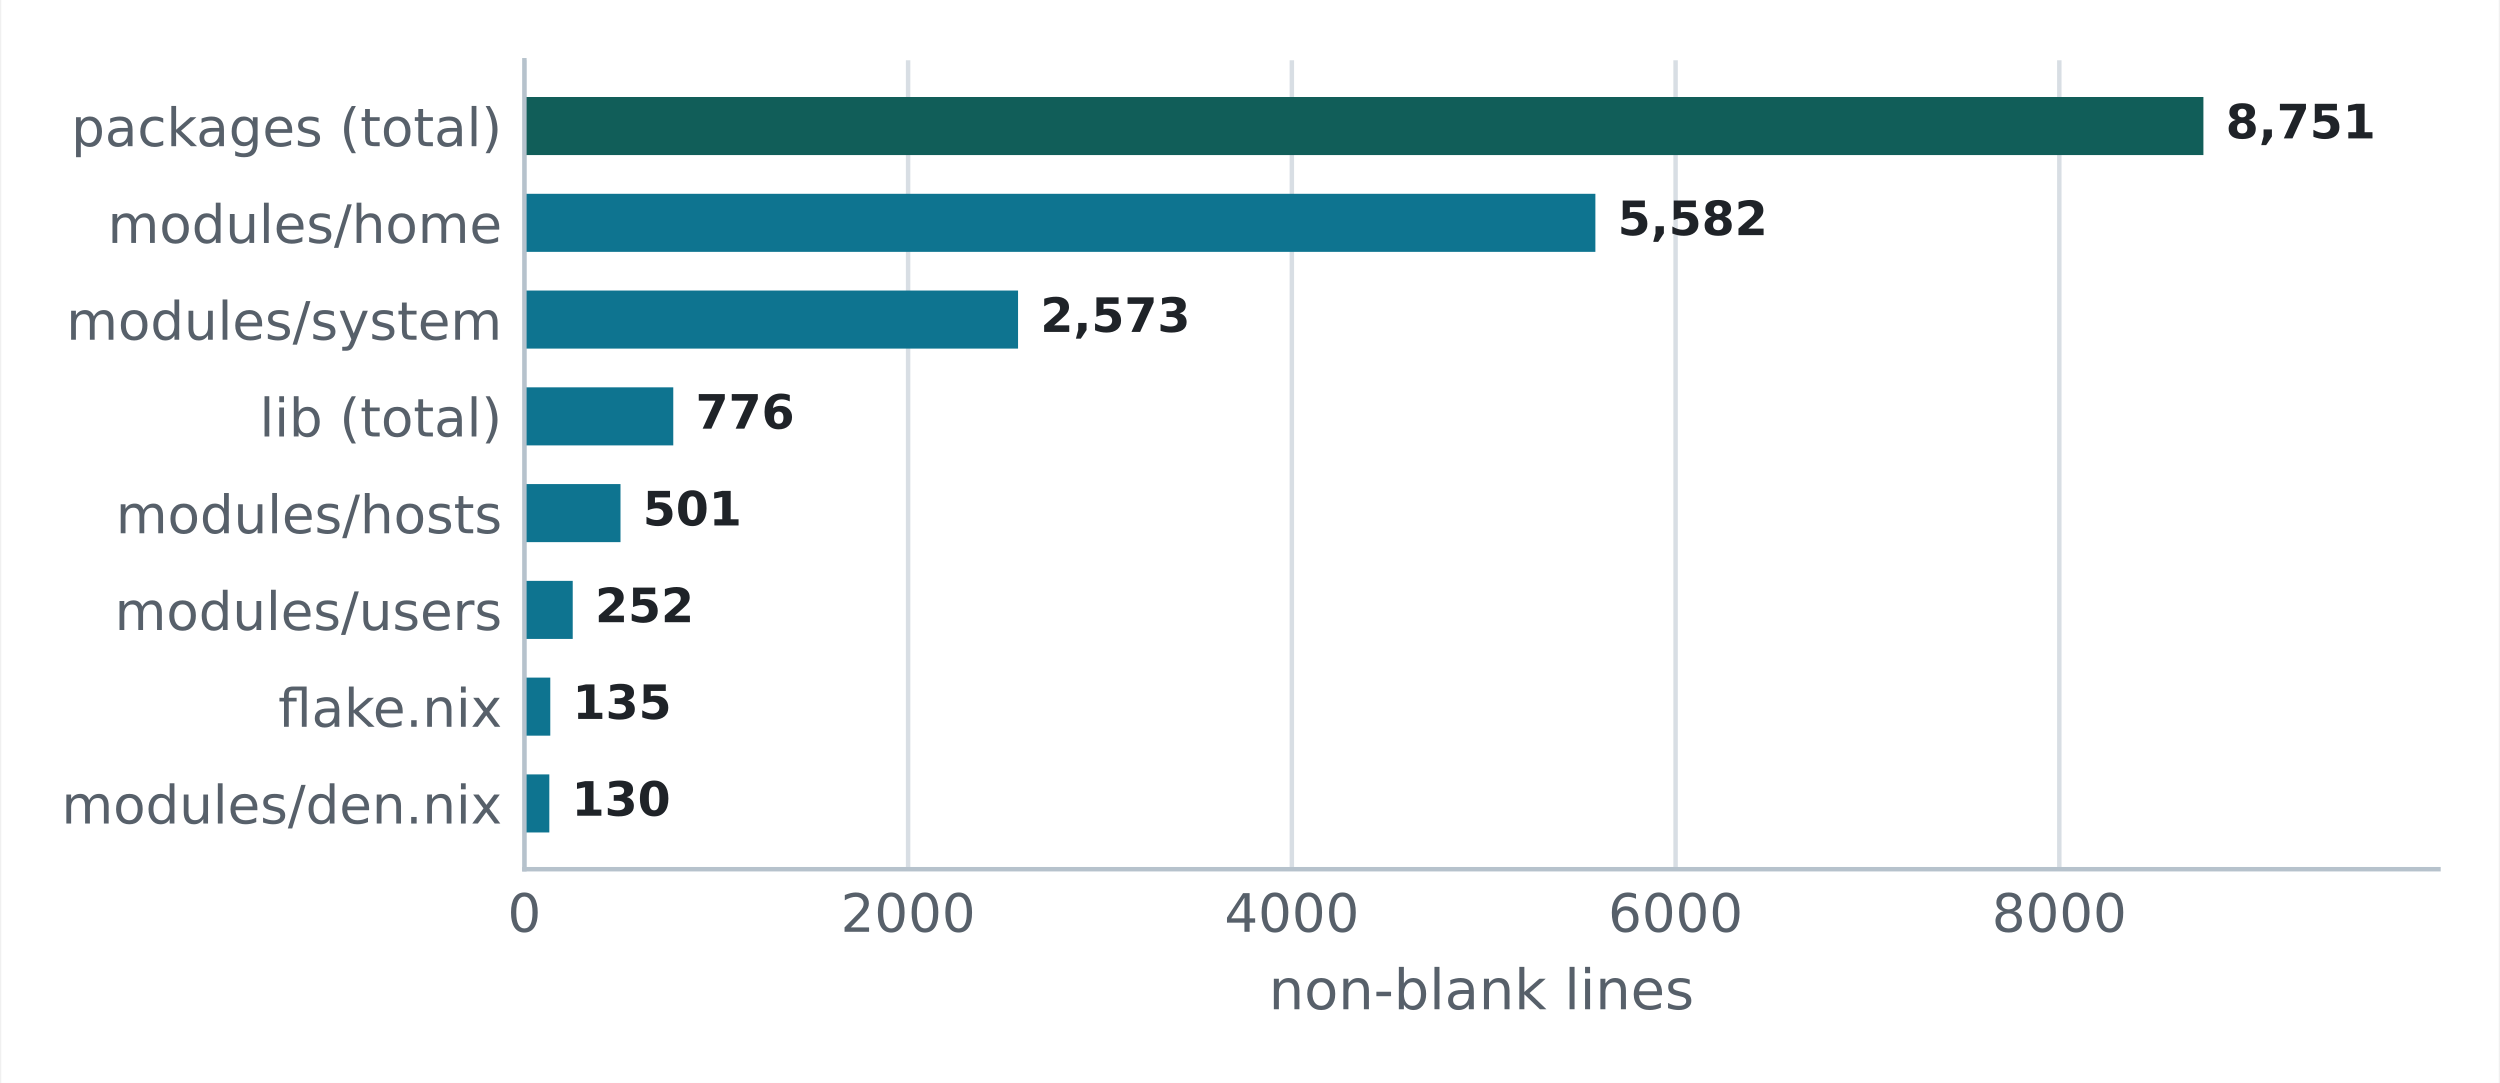
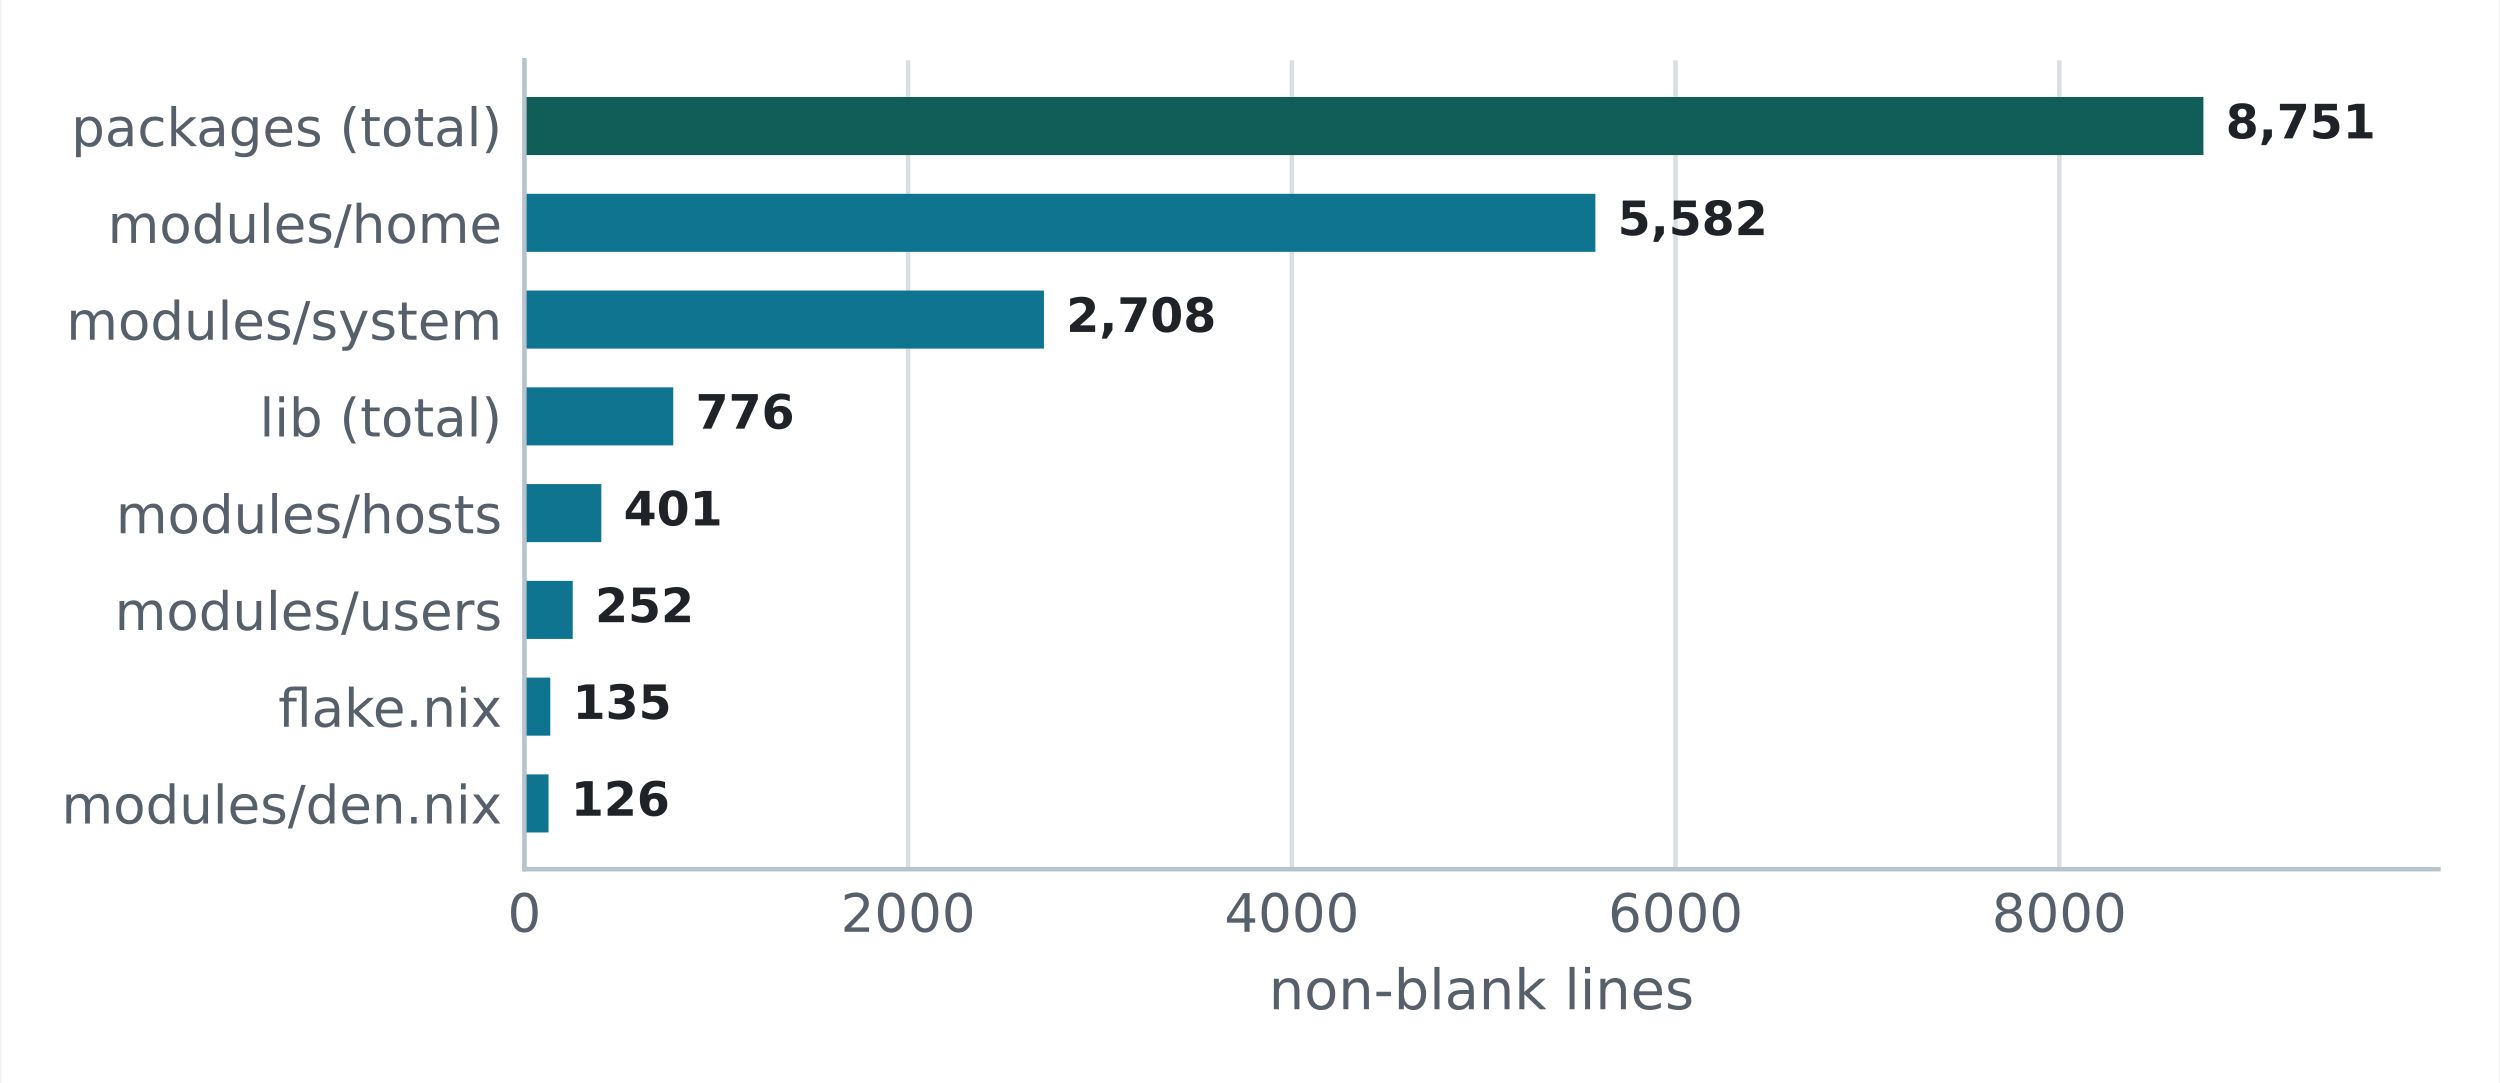
<svg xmlns="http://www.w3.org/2000/svg" xmlns:xlink="http://www.w3.org/1999/xlink" width="995" height="431" viewBox="0 0 447.591 194.078" version="1.1">
  <defs>
    <style type="text/css">*{stroke-linejoin: round; stroke-linecap: butt}</style>
  </defs>
  <g id="figure_1">
    <g id="patch_1">
      <path d="M 0 194.078  L 447.591 194.078  L 447.591 0  L 0 0  z " style="fill: #ffffff" />
    </g>
    <g id="axes_1">
      <g id="patch_2">
        <path d="M 93.751 155.778  L 436.791 155.778  L 436.791 10.8  L 93.751 10.8  z " style="fill: #ffffff" />
      </g>
      <g id="matplotlib.axis_1">
        <g id="xtick_1">
          <g id="line2d_1">
            <path d="M 93.751 155.778  L 93.751 10.8  " clip-path="url(#p4f550c6e6d)" style="fill: none; stroke: #d8dee4; stroke-width: 0.8; stroke-linecap: square" />
          </g>
          <g id="line2d_2" />
          <g id="text_1">
            <g style="fill: #57606a" transform="translate(90.72875 166.9954) scale(0.095 -0.095)">
              <defs>
                <path id="DejaVuSans-13" d="M 2034 4250  Q 1547 4250 1301 3770  Q 1056 3291 1056 2328  Q 1056 1369 1301 889  Q 1547 409 2034 409  Q 2525 409 2770 889  Q 3016 1369 3016 2328  Q 3016 3291 2770 3770  Q 2525 4250 2034 4250  z M 2034 4750  Q 2819 4750 3233 4129  Q 3647 3509 3647 2328  Q 3647 1150 3233 529  Q 2819 -91 2034 -91  Q 1250 -91 836 529  Q 422 1150 422 2328  Q 422 3509 836 4129  Q 1250 4750 2034 4750  z " transform="scale(0.015625)" />
              </defs>
              <use xlink:href="#DejaVuSans-13" />
            </g>
          </g>
        </g>
        <g id="xtick_2">
          <g id="line2d_3">
            <path d="M 162.523 155.778  L 162.523 10.8  " clip-path="url(#p4f550c6e6d)" style="fill: none; stroke: #d8dee4; stroke-width: 0.8; stroke-linecap: square" />
          </g>
          <g id="line2d_4" />
          <g id="text_2">
            <g style="fill: #57606a" transform="translate(150.4343 166.9954) scale(0.095 -0.095)">
              <defs>
                <path id="DejaVuSans-15" d="M 1228 531  L 3431 531  L 3431 0  L 469 0  L 469 531  Q 828 903 1448 1529  Q 2069 2156 2228 2338  Q 2531 2678 2651 2914  Q 2772 3150 2772 3378  Q 2772 3750 2511 3984  Q 2250 4219 1831 4219  Q 1534 4219 1204 4116  Q 875 4013 500 3803  L 500 4441  Q 881 4594 1212 4672  Q 1544 4750 1819 4750  Q 2544 4750 2975 4387  Q 3406 4025 3406 3419  Q 3406 3131 3298 2873  Q 3191 2616 2906 2266  Q 2828 2175 2409 1742  Q 1991 1309 1228 531  z " transform="scale(0.015625)" />
              </defs>
              <use xlink:href="#DejaVuSans-15" />
              <use xlink:href="#DejaVuSans-13" transform="translate(63.625 0)" />
              <use xlink:href="#DejaVuSans-13" transform="translate(127.25 0)" />
              <use xlink:href="#DejaVuSans-13" transform="translate(190.875 0)" />
            </g>
          </g>
        </g>
        <g id="xtick_3">
          <g id="line2d_5">
            <path d="M 231.295 155.778  L 231.295 10.8  " clip-path="url(#p4f550c6e6d)" style="fill: none; stroke: #d8dee4; stroke-width: 0.8; stroke-linecap: square" />
          </g>
          <g id="line2d_6" />
          <g id="text_3">
            <g style="fill: #57606a" transform="translate(219.2064 166.9954) scale(0.095 -0.095)">
              <defs>
                <path id="DejaVuSans-17" d="M 2419 4116  L 825 1625  L 2419 1625  L 2419 4116  z M 2253 4666  L 3047 4666  L 3047 1625  L 3713 1625  L 3713 1100  L 3047 1100  L 3047 0  L 2419 0  L 2419 1100  L 313 1100  L 313 1709  L 2253 4666  z " transform="scale(0.015625)" />
              </defs>
              <use xlink:href="#DejaVuSans-17" />
              <use xlink:href="#DejaVuSans-13" transform="translate(63.625 0)" />
              <use xlink:href="#DejaVuSans-13" transform="translate(127.25 0)" />
              <use xlink:href="#DejaVuSans-13" transform="translate(190.875 0)" />
            </g>
          </g>
        </g>
        <g id="xtick_4">
          <g id="line2d_7">
            <path d="M 300.067 155.778  L 300.067 10.8  " clip-path="url(#p4f550c6e6d)" style="fill: none; stroke: #d8dee4; stroke-width: 0.8; stroke-linecap: square" />
          </g>
          <g id="line2d_8" />
          <g id="text_4">
            <g style="fill: #57606a" transform="translate(287.9785 166.9954) scale(0.095 -0.095)">
              <defs>
                <path id="DejaVuSans-19" d="M 2113 2584  Q 1688 2584 1439 2293  Q 1191 2003 1191 1497  Q 1191 994 1439 701  Q 1688 409 2113 409  Q 2538 409 2786 701  Q 3034 994 3034 1497  Q 3034 2003 2786 2293  Q 2538 2584 2113 2584  z M 3366 4563  L 3366 3988  Q 3128 4100 2886 4159  Q 2644 4219 2406 4219  Q 1781 4219 1451 3797  Q 1122 3375 1075 2522  Q 1259 2794 1537 2939  Q 1816 3084 2150 3084  Q 2853 3084 3261 2657  Q 3669 2231 3669 1497  Q 3669 778 3244 343  Q 2819 -91 2113 -91  Q 1303 -91 875 529  Q 447 1150 447 2328  Q 447 3434 972 4092  Q 1497 4750 2381 4750  Q 2619 4750 2861 4703  Q 3103 4656 3366 4563  z " transform="scale(0.015625)" />
              </defs>
              <use xlink:href="#DejaVuSans-19" />
              <use xlink:href="#DejaVuSans-13" transform="translate(63.625 0)" />
              <use xlink:href="#DejaVuSans-13" transform="translate(127.25 0)" />
              <use xlink:href="#DejaVuSans-13" transform="translate(190.875 0)" />
            </g>
          </g>
        </g>
        <g id="xtick_5">
          <g id="line2d_9">
            <path d="M 368.839 155.778  L 368.839 10.8  " clip-path="url(#p4f550c6e6d)" style="fill: none; stroke: #d8dee4; stroke-width: 0.8; stroke-linecap: square" />
          </g>
          <g id="line2d_10" />
          <g id="text_5">
            <g style="fill: #57606a" transform="translate(356.7505 166.9954) scale(0.095 -0.095)">
              <defs>
                <path id="DejaVuSans-1b" d="M 2034 2216  Q 1584 2216 1326 1975  Q 1069 1734 1069 1313  Q 1069 891 1326 650  Q 1584 409 2034 409  Q 2484 409 2743 651  Q 3003 894 3003 1313  Q 3003 1734 2745 1975  Q 2488 2216 2034 2216  z M 1403 2484  Q 997 2584 770 2862  Q 544 3141 544 3541  Q 544 4100 942 4425  Q 1341 4750 2034 4750  Q 2731 4750 3128 4425  Q 3525 4100 3525 3541  Q 3525 3141 3298 2862  Q 3072 2584 2669 2484  Q 3125 2378 3379 2068  Q 3634 1759 3634 1313  Q 3634 634 3220 271  Q 2806 -91 2034 -91  Q 1263 -91 848 271  Q 434 634 434 1313  Q 434 1759 690 2068  Q 947 2378 1403 2484  z M 1172 3481  Q 1172 3119 1398 2916  Q 1625 2713 2034 2713  Q 2441 2713 2670 2916  Q 2900 3119 2900 3481  Q 2900 3844 2670 4047  Q 2441 4250 2034 4250  Q 1625 4250 1398 4047  Q 1172 3844 1172 3481  z " transform="scale(0.015625)" />
              </defs>
              <use xlink:href="#DejaVuSans-1b" />
              <use xlink:href="#DejaVuSans-13" transform="translate(63.625 0)" />
              <use xlink:href="#DejaVuSans-13" transform="translate(127.25 0)" />
              <use xlink:href="#DejaVuSans-13" transform="translate(190.875 0)" />
            </g>
          </g>
        </g>
        <g id="text_6">
          <g style="fill: #57606a" transform="translate(227.1616 180.8761) scale(0.1 -0.1)">
            <defs>
              <path id="DejaVuSans-51" d="M 3513 2113  L 3513 0  L 2938 0  L 2938 2094  Q 2938 2591 2744 2837  Q 2550 3084 2163 3084  Q 1697 3084 1428 2787  Q 1159 2491 1159 1978  L 1159 0  L 581 0  L 581 3500  L 1159 3500  L 1159 2956  Q 1366 3272 1645 3428  Q 1925 3584 2291 3584  Q 2894 3584 3203 3211  Q 3513 2838 3513 2113  z " transform="scale(0.015625)" />
              <path id="DejaVuSans-52" d="M 1959 3097  Q 1497 3097 1228 2736  Q 959 2375 959 1747  Q 959 1119 1226 758  Q 1494 397 1959 397  Q 2419 397 2687 759  Q 2956 1122 2956 1747  Q 2956 2369 2687 2733  Q 2419 3097 1959 3097  z M 1959 3584  Q 2709 3584 3137 3096  Q 3566 2609 3566 1747  Q 3566 888 3137 398  Q 2709 -91 1959 -91  Q 1206 -91 779 398  Q 353 888 353 1747  Q 353 2609 779 3096  Q 1206 3584 1959 3584  z " transform="scale(0.015625)" />
              <path id="DejaVuSans-10" d="M 313 2009  L 1997 2009  L 1997 1497  L 313 1497  L 313 2009  z " transform="scale(0.015625)" />
              <path id="DejaVuSans-45" d="M 3116 1747  Q 3116 2381 2855 2742  Q 2594 3103 2138 3103  Q 1681 3103 1420 2742  Q 1159 2381 1159 1747  Q 1159 1113 1420 752  Q 1681 391 2138 391  Q 2594 391 2855 752  Q 3116 1113 3116 1747  z M 1159 2969  Q 1341 3281 1617 3432  Q 1894 3584 2278 3584  Q 2916 3584 3314 3078  Q 3713 2572 3713 1747  Q 3713 922 3314 415  Q 2916 -91 2278 -91  Q 1894 -91 1617 61  Q 1341 213 1159 525  L 1159 0  L 581 0  L 581 4863  L 1159 4863  L 1159 2969  z " transform="scale(0.015625)" />
              <path id="DejaVuSans-4f" d="M 603 4863  L 1178 4863  L 1178 0  L 603 0  L 603 4863  z " transform="scale(0.015625)" />
              <path id="DejaVuSans-44" d="M 2194 1759  Q 1497 1759 1228 1600  Q 959 1441 959 1056  Q 959 750 1161 570  Q 1363 391 1709 391  Q 2188 391 2477 730  Q 2766 1069 2766 1631  L 2766 1759  L 2194 1759  z M 3341 1997  L 3341 0  L 2766 0  L 2766 531  Q 2569 213 2275 61  Q 1981 -91 1556 -91  Q 1019 -91 701 211  Q 384 513 384 1019  Q 384 1609 779 1909  Q 1175 2209 1959 2209  L 2766 2209  L 2766 2266  Q 2766 2663 2505 2880  Q 2244 3097 1772 3097  Q 1472 3097 1187 3025  Q 903 2953 641 2809  L 641 3341  Q 956 3463 1253 3523  Q 1550 3584 1831 3584  Q 2591 3584 2966 3190  Q 3341 2797 3341 1997  z " transform="scale(0.015625)" />
              <path id="DejaVuSans-4e" d="M 581 4863  L 1159 4863  L 1159 1991  L 2875 3500  L 3609 3500  L 1753 1863  L 3688 0  L 2938 0  L 1159 1709  L 1159 0  L 581 0  L 581 4863  z " transform="scale(0.015625)" />
              <path id="DejaVuSans-3" transform="scale(0.015625)" />
              <path id="DejaVuSans-4c" d="M 603 3500  L 1178 3500  L 1178 0  L 603 0  L 603 3500  z M 603 4863  L 1178 4863  L 1178 4134  L 603 4134  L 603 4863  z " transform="scale(0.015625)" />
              <path id="DejaVuSans-48" d="M 3597 1894  L 3597 1613  L 953 1613  Q 991 1019 1311 708  Q 1631 397 2203 397  Q 2534 397 2845 478  Q 3156 559 3463 722  L 3463 178  Q 3153 47 2828 -22  Q 2503 -91 2169 -91  Q 1331 -91 842 396  Q 353 884 353 1716  Q 353 2575 817 3079  Q 1281 3584 2069 3584  Q 2775 3584 3186 3129  Q 3597 2675 3597 1894  z M 3022 2063  Q 3016 2534 2758 2815  Q 2500 3097 2075 3097  Q 1594 3097 1305 2825  Q 1016 2553 972 2059  L 3022 2063  z " transform="scale(0.015625)" />
              <path id="DejaVuSans-56" d="M 2834 3397  L 2834 2853  Q 2591 2978 2328 3040  Q 2066 3103 1784 3103  Q 1356 3103 1142 2972  Q 928 2841 928 2578  Q 928 2378 1081 2264  Q 1234 2150 1697 2047  L 1894 2003  Q 2506 1872 2764 1633  Q 3022 1394 3022 966  Q 3022 478 2636 193  Q 2250 -91 1575 -91  Q 1294 -91 989 -36  Q 684 19 347 128  L 347 722  Q 666 556 975 473  Q 1284 391 1588 391  Q 1994 391 2212 530  Q 2431 669 2431 922  Q 2431 1156 2273 1281  Q 2116 1406 1581 1522  L 1381 1569  Q 847 1681 609 1914  Q 372 2147 372 2553  Q 372 3047 722 3315  Q 1072 3584 1716 3584  Q 2034 3584 2315 3537  Q 2597 3491 2834 3397  z " transform="scale(0.015625)" />
            </defs>
            <use xlink:href="#DejaVuSans-51" />
            <use xlink:href="#DejaVuSans-52" transform="translate(63.375 0)" />
            <use xlink:href="#DejaVuSans-51" transform="translate(124.5625 0)" />
            <use xlink:href="#DejaVuSans-10" transform="translate(187.9375 0)" />
            <use xlink:href="#DejaVuSans-45" transform="translate(224.0156 0)" />
            <use xlink:href="#DejaVuSans-4f" transform="translate(287.5 0)" />
            <use xlink:href="#DejaVuSans-44" transform="translate(315.2812 0)" />
            <use xlink:href="#DejaVuSans-51" transform="translate(376.5625 0)" />
            <use xlink:href="#DejaVuSans-4e" transform="translate(439.9375 0)" />
            <use xlink:href="#DejaVuSans-3" transform="translate(497.8438 0)" />
            <use xlink:href="#DejaVuSans-4f" transform="translate(529.625 0)" />
            <use xlink:href="#DejaVuSans-4c" transform="translate(557.4062 0)" />
            <use xlink:href="#DejaVuSans-51" transform="translate(585.1875 0)" />
            <use xlink:href="#DejaVuSans-48" transform="translate(648.5625 0)" />
            <use xlink:href="#DejaVuSans-56" transform="translate(710.0938 0)" />
          </g>
        </g>
      </g>
      <g id="matplotlib.axis_2">
        <g id="ytick_1">
          <g id="line2d_11" />
          <g id="text_7">
            <g style="fill: #57606a" transform="translate(10.8 147.5945) scale(0.095 -0.095)">
              <defs>
                <path id="DejaVuSans-50" d="M 3328 2828  Q 3544 3216 3844 3400  Q 4144 3584 4550 3584  Q 5097 3584 5394 3201  Q 5691 2819 5691 2113  L 5691 0  L 5113 0  L 5113 2094  Q 5113 2597 4934 2840  Q 4756 3084 4391 3084  Q 3944 3084 3684 2787  Q 3425 2491 3425 1978  L 3425 0  L 2847 0  L 2847 2094  Q 2847 2600 2669 2842  Q 2491 3084 2119 3084  Q 1678 3084 1418 2786  Q 1159 2488 1159 1978  L 1159 0  L 581 0  L 581 3500  L 1159 3500  L 1159 2956  Q 1356 3278 1631 3431  Q 1906 3584 2284 3584  Q 2666 3584 2933 3390  Q 3200 3197 3328 2828  z " transform="scale(0.015625)" />
                <path id="DejaVuSans-47" d="M 2906 2969  L 2906 4863  L 3481 4863  L 3481 0  L 2906 0  L 2906 525  Q 2725 213 2448 61  Q 2172 -91 1784 -91  Q 1150 -91 751 415  Q 353 922 353 1747  Q 353 2572 751 3078  Q 1150 3584 1784 3584  Q 2172 3584 2448 3432  Q 2725 3281 2906 2969  z M 947 1747  Q 947 1113 1208 752  Q 1469 391 1925 391  Q 2381 391 2643 752  Q 2906 1113 2906 1747  Q 2906 2381 2643 2742  Q 2381 3103 1925 3103  Q 1469 3103 1208 2742  Q 947 2381 947 1747  z " transform="scale(0.015625)" />
                <path id="DejaVuSans-58" d="M 544 1381  L 544 3500  L 1119 3500  L 1119 1403  Q 1119 906 1312 657  Q 1506 409 1894 409  Q 2359 409 2629 706  Q 2900 1003 2900 1516  L 2900 3500  L 3475 3500  L 3475 0  L 2900 0  L 2900 538  Q 2691 219 2414 64  Q 2138 -91 1772 -91  Q 1169 -91 856 284  Q 544 659 544 1381  z M 1991 3584  L 1991 3584  z " transform="scale(0.015625)" />
                <path id="DejaVuSans-12" d="M 1625 4666  L 2156 4666  L 531 -594  L 0 -594  L 1625 4666  z " transform="scale(0.015625)" />
                <path id="DejaVuSans-11" d="M 684 794  L 1344 794  L 1344 0  L 684 0  L 684 794  z " transform="scale(0.015625)" />
                <path id="DejaVuSans-5b" d="M 3513 3500  L 2247 1797  L 3578 0  L 2900 0  L 1881 1375  L 863 0  L 184 0  L 1544 1831  L 300 3500  L 978 3500  L 1906 2253  L 2834 3500  L 3513 3500  z " transform="scale(0.015625)" />
              </defs>
              <use xlink:href="#DejaVuSans-50" />
              <use xlink:href="#DejaVuSans-52" transform="translate(97.40625 0)" />
              <use xlink:href="#DejaVuSans-47" transform="translate(158.5938 0)" />
              <use xlink:href="#DejaVuSans-58" transform="translate(222.0781 0)" />
              <use xlink:href="#DejaVuSans-4f" transform="translate(285.4531 0)" />
              <use xlink:href="#DejaVuSans-48" transform="translate(313.2344 0)" />
              <use xlink:href="#DejaVuSans-56" transform="translate(374.7656 0)" />
              <use xlink:href="#DejaVuSans-12" transform="translate(426.8594 0)" />
              <use xlink:href="#DejaVuSans-47" transform="translate(460.5469 0)" />
              <use xlink:href="#DejaVuSans-48" transform="translate(524.0312 0)" />
              <use xlink:href="#DejaVuSans-51" transform="translate(585.5625 0)" />
              <use xlink:href="#DejaVuSans-11" transform="translate(648.9375 0)" />
              <use xlink:href="#DejaVuSans-51" transform="translate(680.7188 0)" />
              <use xlink:href="#DejaVuSans-4c" transform="translate(744.0938 0)" />
              <use xlink:href="#DejaVuSans-5b" transform="translate(771.875 0)" />
            </g>
          </g>
        </g>
        <g id="ytick_2">
          <g id="line2d_12" />
          <g id="text_8">
            <g style="fill: #57606a" transform="translate(49.6357 130.2526) scale(0.095 -0.095)">
              <defs>
                <path id="DejaVuSans-13b0" d="M 1831 4863  L 3431 4863  L 3431 0  L 2853 0  L 2853 4384  L 1825 4384  Q 1516 4384 1395 4259  Q 1275 4134 1275 3809  L 1275 3500  L 2222 3500  L 2222 3053  L 1275 3053  L 1275 0  L 697 0  L 697 3053  L 147 3053  L 147 3500  L 697 3500  L 697 3744  Q 697 4328 969 4595  Q 1241 4863 1831 4863  z " transform="scale(0.015625)" />
              </defs>
              <use xlink:href="#DejaVuSans-13b0" />
              <use xlink:href="#DejaVuSans-44" transform="translate(62.98438 0)" />
              <use xlink:href="#DejaVuSans-4e" transform="translate(124.2656 0)" />
              <use xlink:href="#DejaVuSans-48" transform="translate(178.6094 0)" />
              <use xlink:href="#DejaVuSans-11" transform="translate(240.1406 0)" />
              <use xlink:href="#DejaVuSans-51" transform="translate(271.9219 0)" />
              <use xlink:href="#DejaVuSans-4c" transform="translate(335.2969 0)" />
              <use xlink:href="#DejaVuSans-5b" transform="translate(363.0781 0)" />
            </g>
          </g>
        </g>
        <g id="ytick_3">
          <g id="line2d_13" />
          <g id="text_9">
            <g style="fill: #57606a" transform="translate(20.32969 112.9108) scale(0.095 -0.095)">
              <defs>
                <path id="DejaVuSans-55" d="M 2631 2963  Q 2534 3019 2420 3045  Q 2306 3072 2169 3072  Q 1681 3072 1420 2755  Q 1159 2438 1159 1844  L 1159 0  L 581 0  L 581 3500  L 1159 3500  L 1159 2956  Q 1341 3275 1631 3429  Q 1922 3584 2338 3584  Q 2397 3584 2469 3576  Q 2541 3569 2628 3553  L 2631 2963  z " transform="scale(0.015625)" />
              </defs>
              <use xlink:href="#DejaVuSans-50" />
              <use xlink:href="#DejaVuSans-52" transform="translate(97.40625 0)" />
              <use xlink:href="#DejaVuSans-47" transform="translate(158.5938 0)" />
              <use xlink:href="#DejaVuSans-58" transform="translate(222.0781 0)" />
              <use xlink:href="#DejaVuSans-4f" transform="translate(285.4531 0)" />
              <use xlink:href="#DejaVuSans-48" transform="translate(313.2344 0)" />
              <use xlink:href="#DejaVuSans-56" transform="translate(374.7656 0)" />
              <use xlink:href="#DejaVuSans-12" transform="translate(426.8594 0)" />
              <use xlink:href="#DejaVuSans-58" transform="translate(460.5469 0)" />
              <use xlink:href="#DejaVuSans-56" transform="translate(523.9219 0)" />
              <use xlink:href="#DejaVuSans-48" transform="translate(576.0156 0)" />
              <use xlink:href="#DejaVuSans-55" transform="translate(637.5469 0)" />
              <use xlink:href="#DejaVuSans-56" transform="translate(678.6562 0)" />
            </g>
          </g>
        </g>
        <g id="ytick_4">
          <g id="line2d_14" />
          <g id="text_10">
            <g style="fill: #57606a" transform="translate(20.54344 95.569) scale(0.095 -0.095)">
              <defs>
                <path id="DejaVuSans-4b" d="M 3513 2113  L 3513 0  L 2938 0  L 2938 2094  Q 2938 2591 2744 2837  Q 2550 3084 2163 3084  Q 1697 3084 1428 2787  Q 1159 2491 1159 1978  L 1159 0  L 581 0  L 581 4863  L 1159 4863  L 1159 2956  Q 1366 3272 1645 3428  Q 1925 3584 2291 3584  Q 2894 3584 3203 3211  Q 3513 2838 3513 2113  z " transform="scale(0.015625)" />
                <path id="DejaVuSans-57" d="M 1172 4494  L 1172 3500  L 2356 3500  L 2356 3053  L 1172 3053  L 1172 1153  Q 1172 725 1289 603  Q 1406 481 1766 481  L 2356 481  L 2356 0  L 1766 0  Q 1100 0 847 248  Q 594 497 594 1153  L 594 3053  L 172 3053  L 172 3500  L 594 3500  L 594 4494  L 1172 4494  z " transform="scale(0.015625)" />
              </defs>
              <use xlink:href="#DejaVuSans-50" />
              <use xlink:href="#DejaVuSans-52" transform="translate(97.40625 0)" />
              <use xlink:href="#DejaVuSans-47" transform="translate(158.5938 0)" />
              <use xlink:href="#DejaVuSans-58" transform="translate(222.0781 0)" />
              <use xlink:href="#DejaVuSans-4f" transform="translate(285.4531 0)" />
              <use xlink:href="#DejaVuSans-48" transform="translate(313.2344 0)" />
              <use xlink:href="#DejaVuSans-56" transform="translate(374.7656 0)" />
              <use xlink:href="#DejaVuSans-12" transform="translate(426.8594 0)" />
              <use xlink:href="#DejaVuSans-4b" transform="translate(460.5469 0)" />
              <use xlink:href="#DejaVuSans-52" transform="translate(523.9219 0)" />
              <use xlink:href="#DejaVuSans-56" transform="translate(585.1094 0)" />
              <use xlink:href="#DejaVuSans-57" transform="translate(637.2031 0)" />
              <use xlink:href="#DejaVuSans-56" transform="translate(676.4062 0)" />
            </g>
          </g>
        </g>
        <g id="ytick_5">
          <g id="line2d_15" />
          <g id="text_11">
            <g style="fill: #57606a" transform="translate(46.28695 78.22717) scale(0.095 -0.095)">
              <defs>
                <path id="DejaVuSans-b" d="M 1984 4856  Q 1566 4138 1362 3434  Q 1159 2731 1159 2009  Q 1159 1288 1364 580  Q 1569 -128 1984 -844  L 1484 -844  Q 1016 -109 783 600  Q 550 1309 550 2009  Q 550 2706 781 3412  Q 1013 4119 1484 4856  L 1984 4856  z " transform="scale(0.015625)" />
                <path id="DejaVuSans-c" d="M 513 4856  L 1013 4856  Q 1481 4119 1714 3412  Q 1947 2706 1947 2009  Q 1947 1309 1714 600  Q 1481 -109 1013 -844  L 513 -844  Q 928 -128 1133 580  Q 1338 1288 1338 2009  Q 1338 2731 1133 3434  Q 928 4138 513 4856  z " transform="scale(0.015625)" />
              </defs>
              <use xlink:href="#DejaVuSans-4f" />
              <use xlink:href="#DejaVuSans-4c" transform="translate(27.78125 0)" />
              <use xlink:href="#DejaVuSans-45" transform="translate(55.5625 0)" />
              <use xlink:href="#DejaVuSans-3" transform="translate(119.0469 0)" />
              <use xlink:href="#DejaVuSans-b" transform="translate(150.8281 0)" />
              <use xlink:href="#DejaVuSans-57" transform="translate(189.8438 0)" />
              <use xlink:href="#DejaVuSans-52" transform="translate(229.0469 0)" />
              <use xlink:href="#DejaVuSans-57" transform="translate(290.2344 0)" />
              <use xlink:href="#DejaVuSans-44" transform="translate(329.4375 0)" />
              <use xlink:href="#DejaVuSans-4f" transform="translate(390.7188 0)" />
              <use xlink:href="#DejaVuSans-c" transform="translate(418.5 0)" />
            </g>
          </g>
        </g>
        <g id="ytick_6">
          <g id="line2d_16" />
          <g id="text_12">
            <g style="fill: #57606a" transform="translate(11.655 60.88535) scale(0.095 -0.095)">
              <defs>
                <path id="DejaVuSans-5c" d="M 2059 -325  Q 1816 -950 1584 -1140  Q 1353 -1331 966 -1331  L 506 -1331  L 506 -850  L 844 -850  Q 1081 -850 1212 -737  Q 1344 -625 1503 -206  L 1606 56  L 191 3500  L 800 3500  L 1894 763  L 2988 3500  L 3597 3500  L 2059 -325  z " transform="scale(0.015625)" />
              </defs>
              <use xlink:href="#DejaVuSans-50" />
              <use xlink:href="#DejaVuSans-52" transform="translate(97.40625 0)" />
              <use xlink:href="#DejaVuSans-47" transform="translate(158.5938 0)" />
              <use xlink:href="#DejaVuSans-58" transform="translate(222.0781 0)" />
              <use xlink:href="#DejaVuSans-4f" transform="translate(285.4531 0)" />
              <use xlink:href="#DejaVuSans-48" transform="translate(313.2344 0)" />
              <use xlink:href="#DejaVuSans-56" transform="translate(374.7656 0)" />
              <use xlink:href="#DejaVuSans-12" transform="translate(426.8594 0)" />
              <use xlink:href="#DejaVuSans-56" transform="translate(460.5469 0)" />
              <use xlink:href="#DejaVuSans-5c" transform="translate(512.6406 0)" />
              <use xlink:href="#DejaVuSans-56" transform="translate(571.8281 0)" />
              <use xlink:href="#DejaVuSans-57" transform="translate(623.9219 0)" />
              <use xlink:href="#DejaVuSans-48" transform="translate(663.125 0)" />
              <use xlink:href="#DejaVuSans-50" transform="translate(724.6562 0)" />
            </g>
          </g>
        </g>
        <g id="ytick_7">
          <g id="line2d_17" />
          <g id="text_13">
            <g style="fill: #57606a" transform="translate(19.06648 43.54352) scale(0.095 -0.095)">
              <use xlink:href="#DejaVuSans-50" />
              <use xlink:href="#DejaVuSans-52" transform="translate(97.40625 0)" />
              <use xlink:href="#DejaVuSans-47" transform="translate(158.5938 0)" />
              <use xlink:href="#DejaVuSans-58" transform="translate(222.0781 0)" />
              <use xlink:href="#DejaVuSans-4f" transform="translate(285.4531 0)" />
              <use xlink:href="#DejaVuSans-48" transform="translate(313.2344 0)" />
              <use xlink:href="#DejaVuSans-56" transform="translate(374.7656 0)" />
              <use xlink:href="#DejaVuSans-12" transform="translate(426.8594 0)" />
              <use xlink:href="#DejaVuSans-4b" transform="translate(460.5469 0)" />
              <use xlink:href="#DejaVuSans-52" transform="translate(523.9219 0)" />
              <use xlink:href="#DejaVuSans-50" transform="translate(585.1094 0)" />
              <use xlink:href="#DejaVuSans-48" transform="translate(682.5156 0)" />
            </g>
          </g>
        </g>
        <g id="ytick_8">
          <g id="line2d_18" />
          <g id="text_14">
            <g style="fill: #57606a" transform="translate(12.5382 26.2017) scale(0.095 -0.095)">
              <defs>
                <path id="DejaVuSans-53" d="M 1159 525  L 1159 -1331  L 581 -1331  L 581 3500  L 1159 3500  L 1159 2969  Q 1341 3281 1617 3432  Q 1894 3584 2278 3584  Q 2916 3584 3314 3078  Q 3713 2572 3713 1747  Q 3713 922 3314 415  Q 2916 -91 2278 -91  Q 1894 -91 1617 61  Q 1341 213 1159 525  z M 3116 1747  Q 3116 2381 2855 2742  Q 2594 3103 2138 3103  Q 1681 3103 1420 2742  Q 1159 2381 1159 1747  Q 1159 1113 1420 752  Q 1681 391 2138 391  Q 2594 391 2855 752  Q 3116 1113 3116 1747  z " transform="scale(0.015625)" />
                <path id="DejaVuSans-46" d="M 3122 3366  L 3122 2828  Q 2878 2963 2633 3030  Q 2388 3097 2138 3097  Q 1578 3097 1268 2742  Q 959 2388 959 1747  Q 959 1106 1268 751  Q 1578 397 2138 397  Q 2388 397 2633 464  Q 2878 531 3122 666  L 3122 134  Q 2881 22 2623 -34  Q 2366 -91 2075 -91  Q 1284 -91 818 406  Q 353 903 353 1747  Q 353 2603 823 3093  Q 1294 3584 2113 3584  Q 2378 3584 2631 3529  Q 2884 3475 3122 3366  z " transform="scale(0.015625)" />
                <path id="DejaVuSans-4a" d="M 2906 1791  Q 2906 2416 2648 2759  Q 2391 3103 1925 3103  Q 1463 3103 1205 2759  Q 947 2416 947 1791  Q 947 1169 1205 825  Q 1463 481 1925 481  Q 2391 481 2648 825  Q 2906 1169 2906 1791  z M 3481 434  Q 3481 -459 3084 -895  Q 2688 -1331 1869 -1331  Q 1566 -1331 1297 -1286  Q 1028 -1241 775 -1147  L 775 -588  Q 1028 -725 1275 -790  Q 1522 -856 1778 -856  Q 2344 -856 2625 -561  Q 2906 -266 2906 331  L 2906 616  Q 2728 306 2450 153  Q 2172 0 1784 0  Q 1141 0 747 490  Q 353 981 353 1791  Q 353 2603 747 3093  Q 1141 3584 1784 3584  Q 2172 3584 2450 3431  Q 2728 3278 2906 2969  L 2906 3500  L 3481 3500  L 3481 434  z " transform="scale(0.015625)" />
              </defs>
              <use xlink:href="#DejaVuSans-53" />
              <use xlink:href="#DejaVuSans-44" transform="translate(63.48438 0)" />
              <use xlink:href="#DejaVuSans-46" transform="translate(124.7656 0)" />
              <use xlink:href="#DejaVuSans-4e" transform="translate(179.75 0)" />
              <use xlink:href="#DejaVuSans-44" transform="translate(235.9062 0)" />
              <use xlink:href="#DejaVuSans-4a" transform="translate(297.1875 0)" />
              <use xlink:href="#DejaVuSans-48" transform="translate(360.6719 0)" />
              <use xlink:href="#DejaVuSans-56" transform="translate(422.2031 0)" />
              <use xlink:href="#DejaVuSans-3" transform="translate(474.2969 0)" />
              <use xlink:href="#DejaVuSans-b" transform="translate(506.0781 0)" />
              <use xlink:href="#DejaVuSans-57" transform="translate(545.0938 0)" />
              <use xlink:href="#DejaVuSans-52" transform="translate(584.2969 0)" />
              <use xlink:href="#DejaVuSans-57" transform="translate(645.4844 0)" />
              <use xlink:href="#DejaVuSans-44" transform="translate(684.6875 0)" />
              <use xlink:href="#DejaVuSans-4f" transform="translate(745.9688 0)" />
              <use xlink:href="#DejaVuSans-c" transform="translate(773.75 0)" />
            </g>
          </g>
        </g>
      </g>
      <g id="patch_3">
-         <path d="M 93.751 149.188  L 98.221 149.188  L 98.221 138.783  L 93.751 138.783  z " clip-path="url(#p4f550c6e6d)" style="fill: #0e7490" />
+         <path d="M 93.751 149.188  L 98.084 149.188  L 98.084 138.783  L 93.751 138.783  z " clip-path="url(#p4f550c6e6d)" style="fill: #0e7490" />
      </g>
      <g id="patch_4">
        <path d="M 93.751 131.846  L 98.393 131.846  L 98.393 121.441  L 93.751 121.441  z " clip-path="url(#p4f550c6e6d)" style="fill: #0e7490" />
      </g>
      <g id="patch_5">
        <path d="M 93.751 114.504  L 102.416 114.504  L 102.416 104.099  L 93.751 104.099  z " clip-path="url(#p4f550c6e6d)" style="fill: #0e7490" />
      </g>
      <g id="patch_6">
-         <path d="M 93.751 97.162  L 110.978 97.162  L 110.978 86.757  L 93.751 86.757  z " clip-path="url(#p4f550c6e6d)" style="fill: #0e7490" />
+         <path d="M 93.751 97.162  L 107.54 97.162  L 107.54 86.757  L 93.751 86.757  z " clip-path="url(#p4f550c6e6d)" style="fill: #0e7490" />
      </g>
      <g id="patch_7">
        <path d="M 93.751 79.82  L 120.435 79.82  L 120.435 69.415  L 93.751 69.415  z " clip-path="url(#p4f550c6e6d)" style="fill: #0e7490" />
      </g>
      <g id="patch_8">
-         <path d="M 93.751 62.479  L 182.226 62.479  L 182.226 52.074  L 93.751 52.074  z " clip-path="url(#p4f550c6e6d)" style="fill: #0e7490" />
+         <path d="M 93.751 62.479  L 186.868 62.479  L 186.868 52.074  L 93.751 52.074  z " clip-path="url(#p4f550c6e6d)" style="fill: #0e7490" />
      </g>
      <g id="patch_9">
        <path d="M 93.751 45.137  L 285.694 45.137  L 285.694 34.732  L 93.751 34.732  z " clip-path="url(#p4f550c6e6d)" style="fill: #0e7490" />
      </g>
      <g id="patch_10">
        <path d="M 93.751 27.795  L 394.663 27.795  L 394.663 17.39  L 93.751 17.39  z " clip-path="url(#p4f550c6e6d)" style="fill: #115e59" />
      </g>
      <g id="patch_11">
        <path d="M 93.751 155.778  L 93.751 10.8  " style="fill: none; stroke: #b6c2cc; stroke-width: 0.8; stroke-linejoin: miter; stroke-linecap: square" />
      </g>
      <g id="patch_12">
        <path d="M 93.751 155.778  L 436.791 155.778  " style="fill: none; stroke: #b6c2cc; stroke-width: 0.8; stroke-linejoin: miter; stroke-linecap: square" />
      </g>
      <g id="text_15">
-         <g style="fill: #1f2328" transform="translate(102.2211 146.1932) scale(0.085 -0.085)">
+         <g style="fill: #1f2328" transform="translate(102.0836 146.1932) scale(0.085 -0.085)">
          <defs>
            <path id="DejaVuSans-Bold-14" d="M 750 831  L 1813 831  L 1813 3847  L 722 3622  L 722 4441  L 1806 4666  L 2950 4666  L 2950 831  L 4013 831  L 4013 0  L 750 0  L 750 831  z " transform="scale(0.015625)" />
-             <path id="DejaVuSans-Bold-16" d="M 2981 2516  Q 3453 2394 3698 2092  Q 3944 1791 3944 1325  Q 3944 631 3412 270  Q 2881 -91 1863 -91  Q 1503 -91 1142 -33  Q 781 25 428 141  L 428 1069  Q 766 900 1098 814  Q 1431 728 1753 728  Q 2231 728 2486 893  Q 2741 1059 2741 1369  Q 2741 1688 2480 1852  Q 2219 2016 1709 2016  L 1228 2016  L 1228 2791  L 1734 2791  Q 2188 2791 2409 2933  Q 2631 3075 2631 3366  Q 2631 3634 2415 3781  Q 2200 3928 1806 3928  Q 1516 3928 1219 3862  Q 922 3797 628 3669  L 628 4550  Q 984 4650 1334 4700  Q 1684 4750 2022 4750  Q 2931 4750 3382 4451  Q 3834 4153 3834 3553  Q 3834 3144 3618 2883  Q 3403 2622 2981 2516  z " transform="scale(0.015625)" />
-             <path id="DejaVuSans-Bold-13" d="M 2944 2338  Q 2944 3213 2780 3570  Q 2616 3928 2228 3928  Q 1841 3928 1675 3570  Q 1509 3213 1509 2338  Q 1509 1453 1675 1090  Q 1841 728 2228 728  Q 2613 728 2778 1090  Q 2944 1453 2944 2338  z M 4147 2328  Q 4147 1169 3647 539  Q 3147 -91 2228 -91  Q 1306 -91 806 539  Q 306 1169 306 2328  Q 306 3491 806 4120  Q 1306 4750 2228 4750  Q 3147 4750 3647 4120  Q 4147 3491 4147 2328  z " transform="scale(0.015625)" />
+             <path id="DejaVuSans-Bold-15" d="M 1844 884  L 3897 884  L 3897 0  L 506 0  L 506 884  L 2209 2388  Q 2438 2594 2547 2791  Q 2656 2988 2656 3200  Q 2656 3528 2436 3728  Q 2216 3928 1850 3928  Q 1569 3928 1234 3808  Q 900 3688 519 3450  L 519 4475  Q 925 4609 1322 4679  Q 1719 4750 2100 4750  Q 2938 4750 3402 4381  Q 3866 4013 3866 3353  Q 3866 2972 3669 2642  Q 3472 2313 2841 1759  L 1844 884  z " transform="scale(0.015625)" />
+             <path id="DejaVuSans-Bold-19" d="M 2316 2303  Q 2000 2303 1842 2098  Q 1684 1894 1684 1484  Q 1684 1075 1842 870  Q 2000 666 2316 666  Q 2634 666 2792 870  Q 2950 1075 2950 1484  Q 2950 1894 2792 2098  Q 2634 2303 2316 2303  z M 3803 4544  L 3803 3681  Q 3506 3822 3243 3889  Q 2981 3956 2731 3956  Q 2194 3956 1894 3657  Q 1594 3359 1544 2772  Q 1750 2925 1990 3001  Q 2231 3078 2516 3078  Q 3231 3078 3670 2659  Q 4109 2241 4109 1563  Q 4109 813 3618 361  Q 3128 -91 2303 -91  Q 1394 -91 895 523  Q 397 1138 397 2266  Q 397 3422 980 4083  Q 1563 4744 2578 4744  Q 2900 4744 3203 4694  Q 3506 4644 3803 4544  z " transform="scale(0.015625)" />
          </defs>
          <use xlink:href="#DejaVuSans-Bold-14" />
-           <use xlink:href="#DejaVuSans-Bold-16" transform="translate(69.57812 0)" />
-           <use xlink:href="#DejaVuSans-Bold-13" transform="translate(139.1562 0)" />
+           <use xlink:href="#DejaVuSans-Bold-15" transform="translate(69.57812 0)" />
+           <use xlink:href="#DejaVuSans-Bold-19" transform="translate(139.1562 0)" />
        </g>
      </g>
      <g id="text_16">
        <g style="fill: #1f2328" transform="translate(102.3931 128.8514) scale(0.085 -0.085)">
          <defs>
+             <path id="DejaVuSans-Bold-16" d="M 2981 2516  Q 3453 2394 3698 2092  Q 3944 1791 3944 1325  Q 3944 631 3412 270  Q 2881 -91 1863 -91  Q 1503 -91 1142 -33  Q 781 25 428 141  L 428 1069  Q 766 900 1098 814  Q 1431 728 1753 728  Q 2231 728 2486 893  Q 2741 1059 2741 1369  Q 2741 1688 2480 1852  Q 2219 2016 1709 2016  L 1228 2016  L 1228 2791  L 1734 2791  Q 2188 2791 2409 2933  Q 2631 3075 2631 3366  Q 2631 3634 2415 3781  Q 2200 3928 1806 3928  Q 1516 3928 1219 3862  Q 922 3797 628 3669  L 628 4550  Q 984 4650 1334 4700  Q 1684 4750 2022 4750  Q 2931 4750 3382 4451  Q 3834 4153 3834 3553  Q 3834 3144 3618 2883  Q 3403 2622 2981 2516  z " transform="scale(0.015625)" />
            <path id="DejaVuSans-Bold-18" d="M 678 4666  L 3669 4666  L 3669 3781  L 1638 3781  L 1638 3059  Q 1775 3097 1914 3117  Q 2053 3138 2203 3138  Q 3056 3138 3531 2711  Q 4006 2284 4006 1522  Q 4006 766 3489 337  Q 2972 -91 2053 -91  Q 1656 -91 1267 -14  Q 878 63 494 219  L 494 1166  Q 875 947 1217 837  Q 1559 728 1863 728  Q 2300 728 2551 942  Q 2803 1156 2803 1522  Q 2803 1891 2551 2103  Q 2300 2316 1863 2316  Q 1603 2316 1309 2248  Q 1016 2181 678 2041  L 678 4666  z " transform="scale(0.015625)" />
          </defs>
          <use xlink:href="#DejaVuSans-Bold-14" />
          <use xlink:href="#DejaVuSans-Bold-16" transform="translate(69.57812 0)" />
          <use xlink:href="#DejaVuSans-Bold-18" transform="translate(139.1562 0)" />
        </g>
      </g>
      <g id="text_17">
        <g style="fill: #1f2328" transform="translate(106.4162 111.5096) scale(0.085 -0.085)">
-           <defs>
-             <path id="DejaVuSans-Bold-15" d="M 1844 884  L 3897 884  L 3897 0  L 506 0  L 506 884  L 2209 2388  Q 2438 2594 2547 2791  Q 2656 2988 2656 3200  Q 2656 3528 2436 3728  Q 2216 3928 1850 3928  Q 1569 3928 1234 3808  Q 900 3688 519 3450  L 519 4475  Q 925 4609 1322 4679  Q 1719 4750 2100 4750  Q 2938 4750 3402 4381  Q 3866 4013 3866 3353  Q 3866 2972 3669 2642  Q 3472 2313 2841 1759  L 1844 884  z " transform="scale(0.015625)" />
-           </defs>
          <use xlink:href="#DejaVuSans-Bold-15" />
          <use xlink:href="#DejaVuSans-Bold-18" transform="translate(69.57812 0)" />
          <use xlink:href="#DejaVuSans-Bold-15" transform="translate(139.1562 0)" />
        </g>
      </g>
      <g id="text_18">
-         <g style="fill: #1f2328" transform="translate(114.9783 94.16775) scale(0.085 -0.085)">
-           <use xlink:href="#DejaVuSans-Bold-18" />
+         <g style="fill: #1f2328" transform="translate(111.5397 94.16775) scale(0.085 -0.085)">
+           <defs>
+             <path id="DejaVuSans-Bold-17" d="M 2356 3675  L 1038 1722  L 2356 1722  L 2356 3675  z M 2156 4666  L 3494 4666  L 3494 1722  L 4159 1722  L 4159 850  L 3494 850  L 3494 0  L 2356 0  L 2356 850  L 288 850  L 288 1881  L 2156 4666  z " transform="scale(0.015625)" />
+             <path id="DejaVuSans-Bold-13" d="M 2944 2338  Q 2944 3213 2780 3570  Q 2616 3928 2228 3928  Q 1841 3928 1675 3570  Q 1509 3213 1509 2338  Q 1509 1453 1675 1090  Q 1841 728 2228 728  Q 2613 728 2778 1090  Q 2944 1453 2944 2338  z M 4147 2328  Q 4147 1169 3647 539  Q 3147 -91 2228 -91  Q 1306 -91 806 539  Q 306 1169 306 2328  Q 306 3491 806 4120  Q 1306 4750 2228 4750  Q 3147 4750 3647 4120  Q 4147 3491 4147 2328  z " transform="scale(0.015625)" />
+           </defs>
+           <use xlink:href="#DejaVuSans-Bold-17" />
          <use xlink:href="#DejaVuSans-Bold-13" transform="translate(69.57812 0)" />
          <use xlink:href="#DejaVuSans-Bold-14" transform="translate(139.1562 0)" />
        </g>
      </g>
      <g id="text_19">
        <g style="fill: #1f2328" transform="translate(124.4345 76.82592) scale(0.085 -0.085)">
          <defs>
            <path id="DejaVuSans-Bold-1a" d="M 428 4666  L 3944 4666  L 3944 3988  L 2125 0  L 953 0  L 2675 3781  L 428 3781  L 428 4666  z " transform="scale(0.015625)" />
-             <path id="DejaVuSans-Bold-19" d="M 2316 2303  Q 2000 2303 1842 2098  Q 1684 1894 1684 1484  Q 1684 1075 1842 870  Q 2000 666 2316 666  Q 2634 666 2792 870  Q 2950 1075 2950 1484  Q 2950 1894 2792 2098  Q 2634 2303 2316 2303  z M 3803 4544  L 3803 3681  Q 3506 3822 3243 3889  Q 2981 3956 2731 3956  Q 2194 3956 1894 3657  Q 1594 3359 1544 2772  Q 1750 2925 1990 3001  Q 2231 3078 2516 3078  Q 3231 3078 3670 2659  Q 4109 2241 4109 1563  Q 4109 813 3618 361  Q 3128 -91 2303 -91  Q 1394 -91 895 523  Q 397 1138 397 2266  Q 397 3422 980 4083  Q 1563 4744 2578 4744  Q 2900 4744 3203 4694  Q 3506 4644 3803 4544  z " transform="scale(0.015625)" />
          </defs>
          <use xlink:href="#DejaVuSans-Bold-1a" />
          <use xlink:href="#DejaVuSans-Bold-1a" transform="translate(69.57812 0)" />
          <use xlink:href="#DejaVuSans-Bold-19" transform="translate(139.1562 0)" />
        </g>
      </g>
      <g id="text_20">
-         <g style="fill: #1f2328" transform="translate(186.2262 59.4841) scale(0.085 -0.085)">
+         <g style="fill: #1f2328" transform="translate(190.8683 59.4841) scale(0.085 -0.085)">
          <defs>
            <path id="DejaVuSans-Bold-f" d="M 653 1209  L 1778 1209  L 1778 256  L 1006 -909  L 341 -909  L 653 256  L 653 1209  z " transform="scale(0.015625)" />
+             <path id="DejaVuSans-Bold-1b" d="M 2228 2088  Q 1891 2088 1709 1903  Q 1528 1719 1528 1375  Q 1528 1031 1709 848  Q 1891 666 2228 666  Q 2563 666 2741 848  Q 2919 1031 2919 1375  Q 2919 1722 2741 1905  Q 2563 2088 2228 2088  z M 1350 2484  Q 925 2613 709 2878  Q 494 3144 494 3541  Q 494 4131 934 4440  Q 1375 4750 2228 4750  Q 3075 4750 3515 4442  Q 3956 4134 3956 3541  Q 3956 3144 3739 2878  Q 3522 2613 3097 2484  Q 3572 2353 3814 2058  Q 4056 1763 4056 1313  Q 4056 619 3595 264  Q 3134 -91 2228 -91  Q 1319 -91 855 264  Q 391 619 391 1313  Q 391 1763 633 2058  Q 875 2353 1350 2484  z M 1631 3419  Q 1631 3141 1786 2991  Q 1941 2841 2228 2841  Q 2509 2841 2662 2991  Q 2816 3141 2816 3419  Q 2816 3697 2662 3845  Q 2509 3994 2228 3994  Q 1941 3994 1786 3844  Q 1631 3694 1631 3419  z " transform="scale(0.015625)" />
          </defs>
          <use xlink:href="#DejaVuSans-Bold-15" />
          <use xlink:href="#DejaVuSans-Bold-f" transform="translate(69.57812 0)" />
-           <use xlink:href="#DejaVuSans-Bold-18" transform="translate(107.5625 0)" />
-           <use xlink:href="#DejaVuSans-Bold-1a" transform="translate(177.1406 0)" />
-           <use xlink:href="#DejaVuSans-Bold-16" transform="translate(246.7188 0)" />
+           <use xlink:href="#DejaVuSans-Bold-1a" transform="translate(107.5625 0)" />
+           <use xlink:href="#DejaVuSans-Bold-13" transform="translate(177.1406 0)" />
+           <use xlink:href="#DejaVuSans-Bold-1b" transform="translate(246.7188 0)" />
        </g>
      </g>
      <g id="text_21">
        <g style="fill: #1f2328" transform="translate(289.6938 42.14227) scale(0.085 -0.085)">
-           <defs>
-             <path id="DejaVuSans-Bold-1b" d="M 2228 2088  Q 1891 2088 1709 1903  Q 1528 1719 1528 1375  Q 1528 1031 1709 848  Q 1891 666 2228 666  Q 2563 666 2741 848  Q 2919 1031 2919 1375  Q 2919 1722 2741 1905  Q 2563 2088 2228 2088  z M 1350 2484  Q 925 2613 709 2878  Q 494 3144 494 3541  Q 494 4131 934 4440  Q 1375 4750 2228 4750  Q 3075 4750 3515 4442  Q 3956 4134 3956 3541  Q 3956 3144 3739 2878  Q 3522 2613 3097 2484  Q 3572 2353 3814 2058  Q 4056 1763 4056 1313  Q 4056 619 3595 264  Q 3134 -91 2228 -91  Q 1319 -91 855 264  Q 391 619 391 1313  Q 391 1763 633 2058  Q 875 2353 1350 2484  z M 1631 3419  Q 1631 3141 1786 2991  Q 1941 2841 2228 2841  Q 2509 2841 2662 2991  Q 2816 3141 2816 3419  Q 2816 3697 2662 3845  Q 2509 3994 2228 3994  Q 1941 3994 1786 3844  Q 1631 3694 1631 3419  z " transform="scale(0.015625)" />
-           </defs>
          <use xlink:href="#DejaVuSans-Bold-18" />
          <use xlink:href="#DejaVuSans-Bold-f" transform="translate(69.57812 0)" />
          <use xlink:href="#DejaVuSans-Bold-18" transform="translate(107.5625 0)" />
          <use xlink:href="#DejaVuSans-Bold-1b" transform="translate(177.1406 0)" />
          <use xlink:href="#DejaVuSans-Bold-15" transform="translate(246.7188 0)" />
        </g>
      </g>
      <g id="text_22">
        <g style="fill: #1f2328" transform="translate(398.6632 24.80045) scale(0.085 -0.085)">
          <use xlink:href="#DejaVuSans-Bold-1b" />
          <use xlink:href="#DejaVuSans-Bold-f" transform="translate(69.57812 0)" />
          <use xlink:href="#DejaVuSans-Bold-1a" transform="translate(107.5625 0)" />
          <use xlink:href="#DejaVuSans-Bold-18" transform="translate(177.1406 0)" />
          <use xlink:href="#DejaVuSans-Bold-14" transform="translate(246.7188 0)" />
        </g>
      </g>
    </g>
  </g>
  <defs>
    <clipPath id="p4f550c6e6d">
      <rect x="93.751" y="10.8" width="343.04" height="144.978" />
    </clipPath>
  </defs>
</svg>
